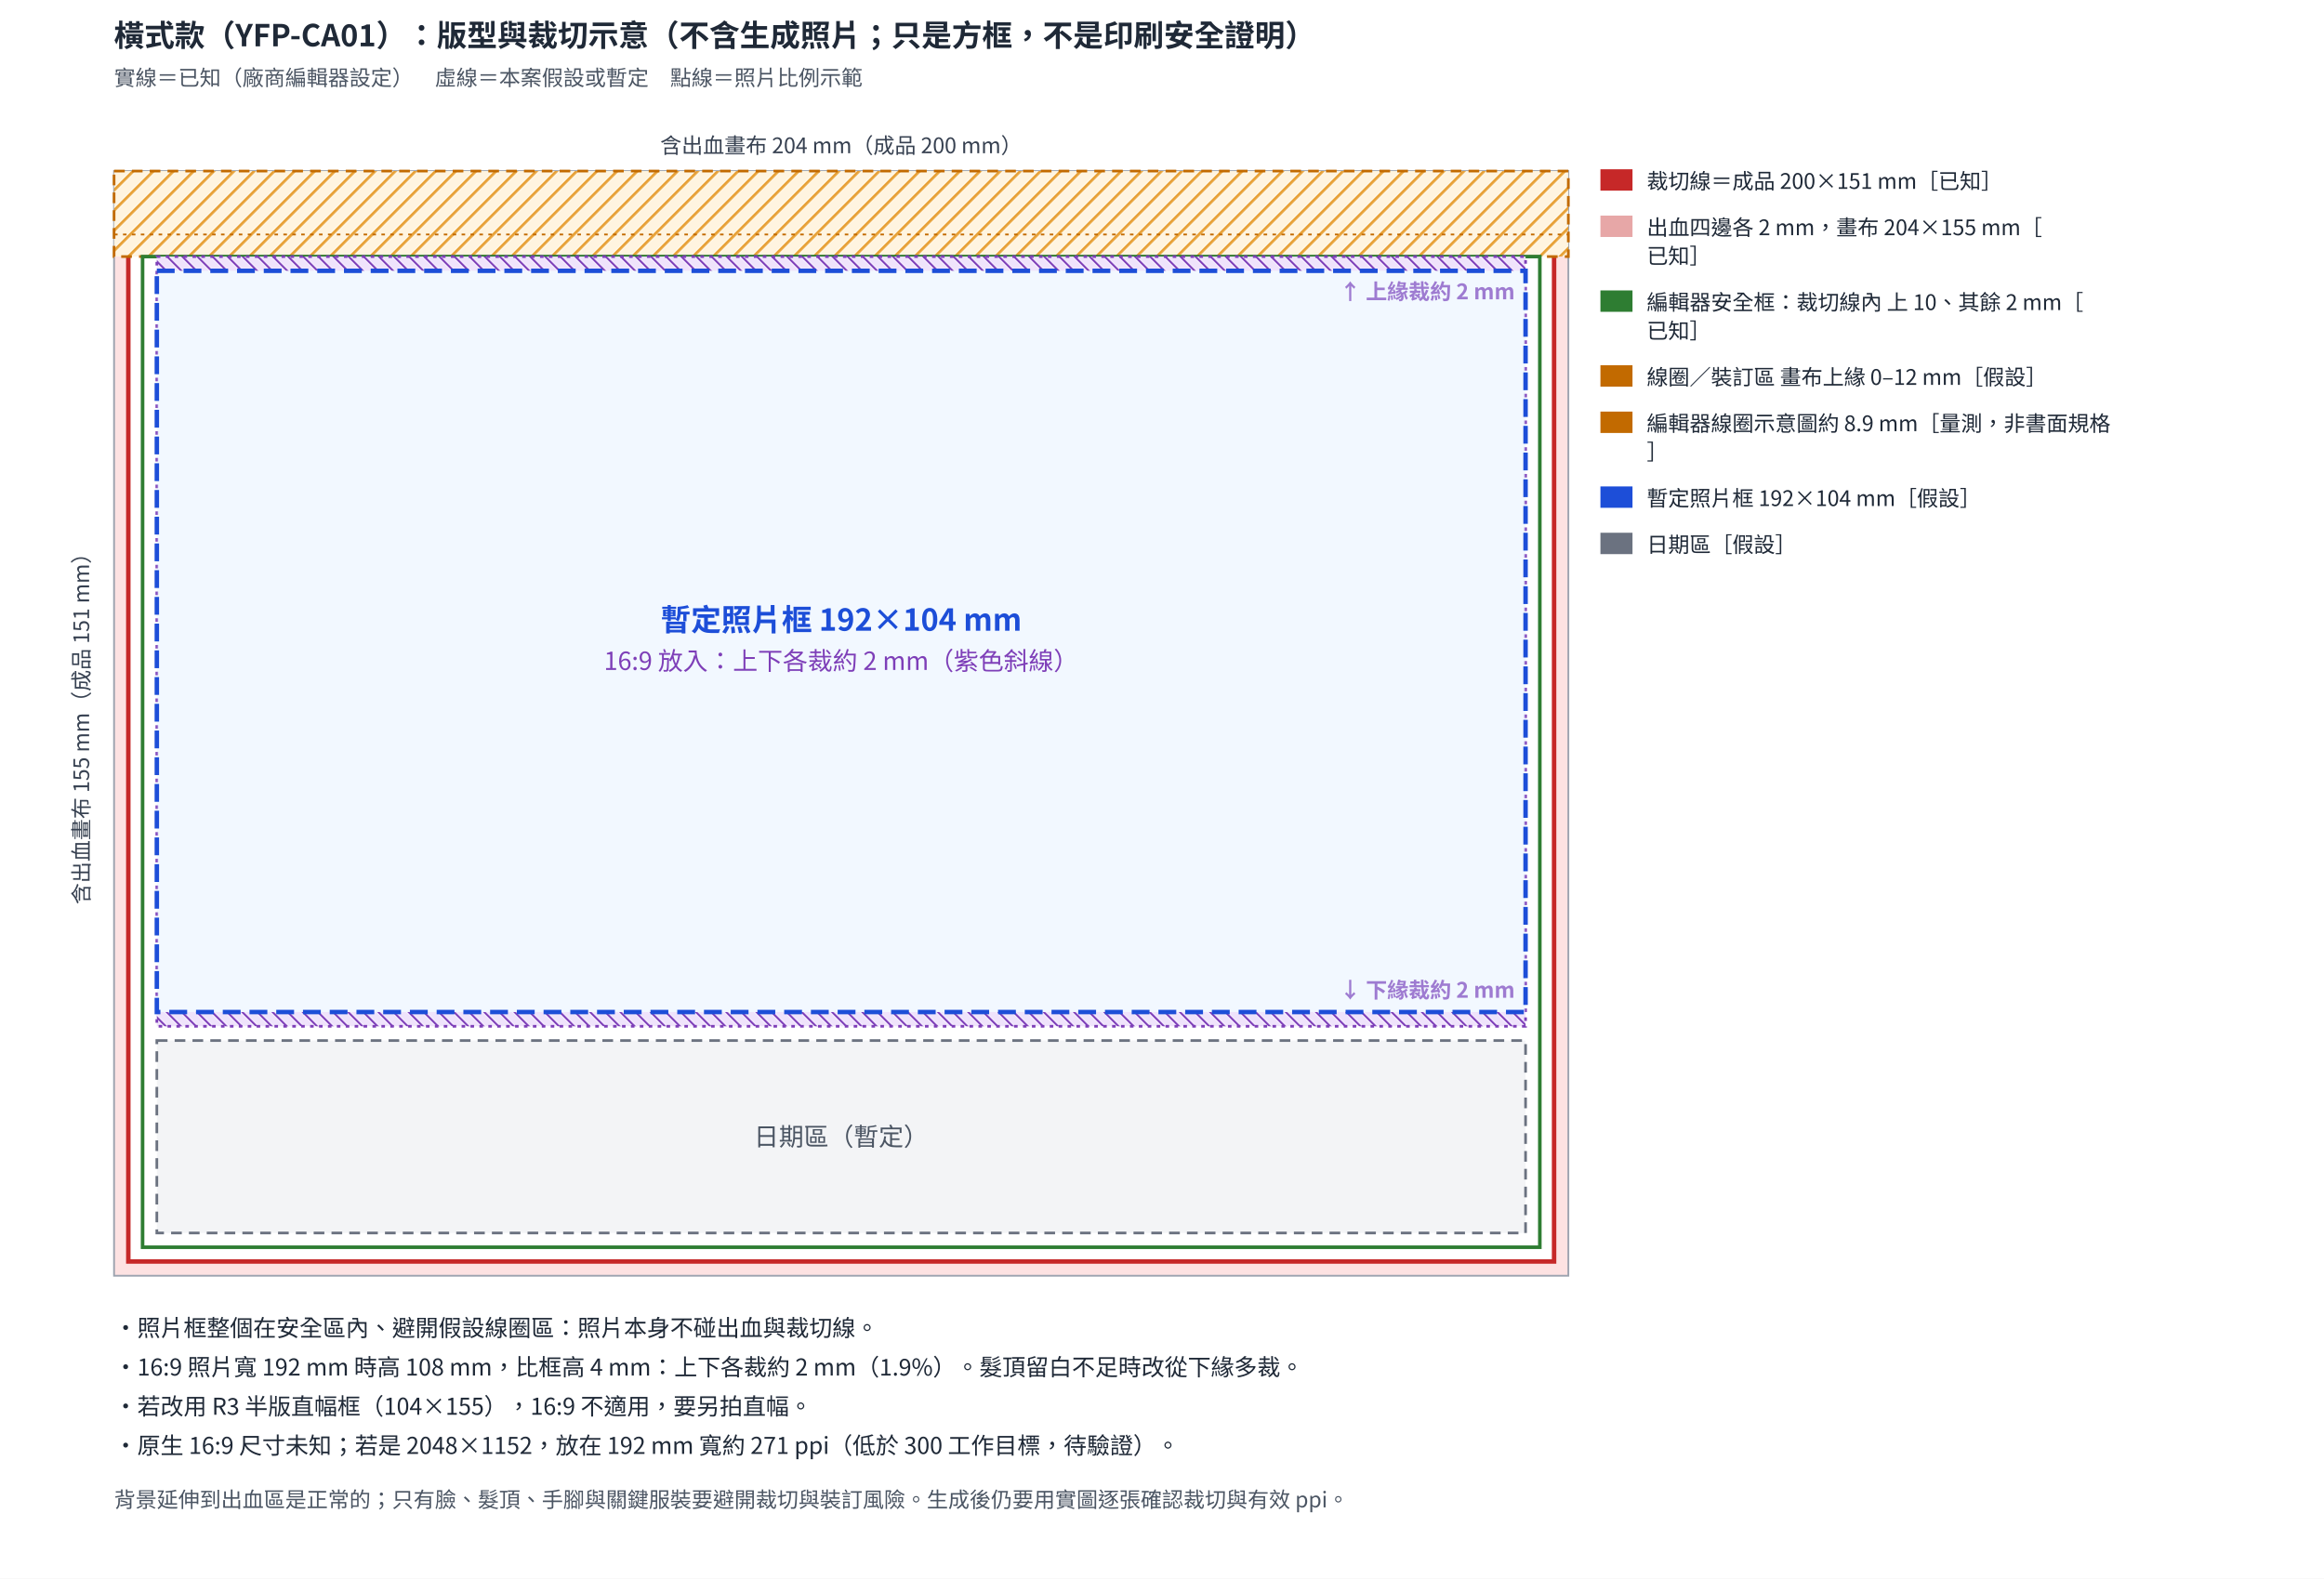
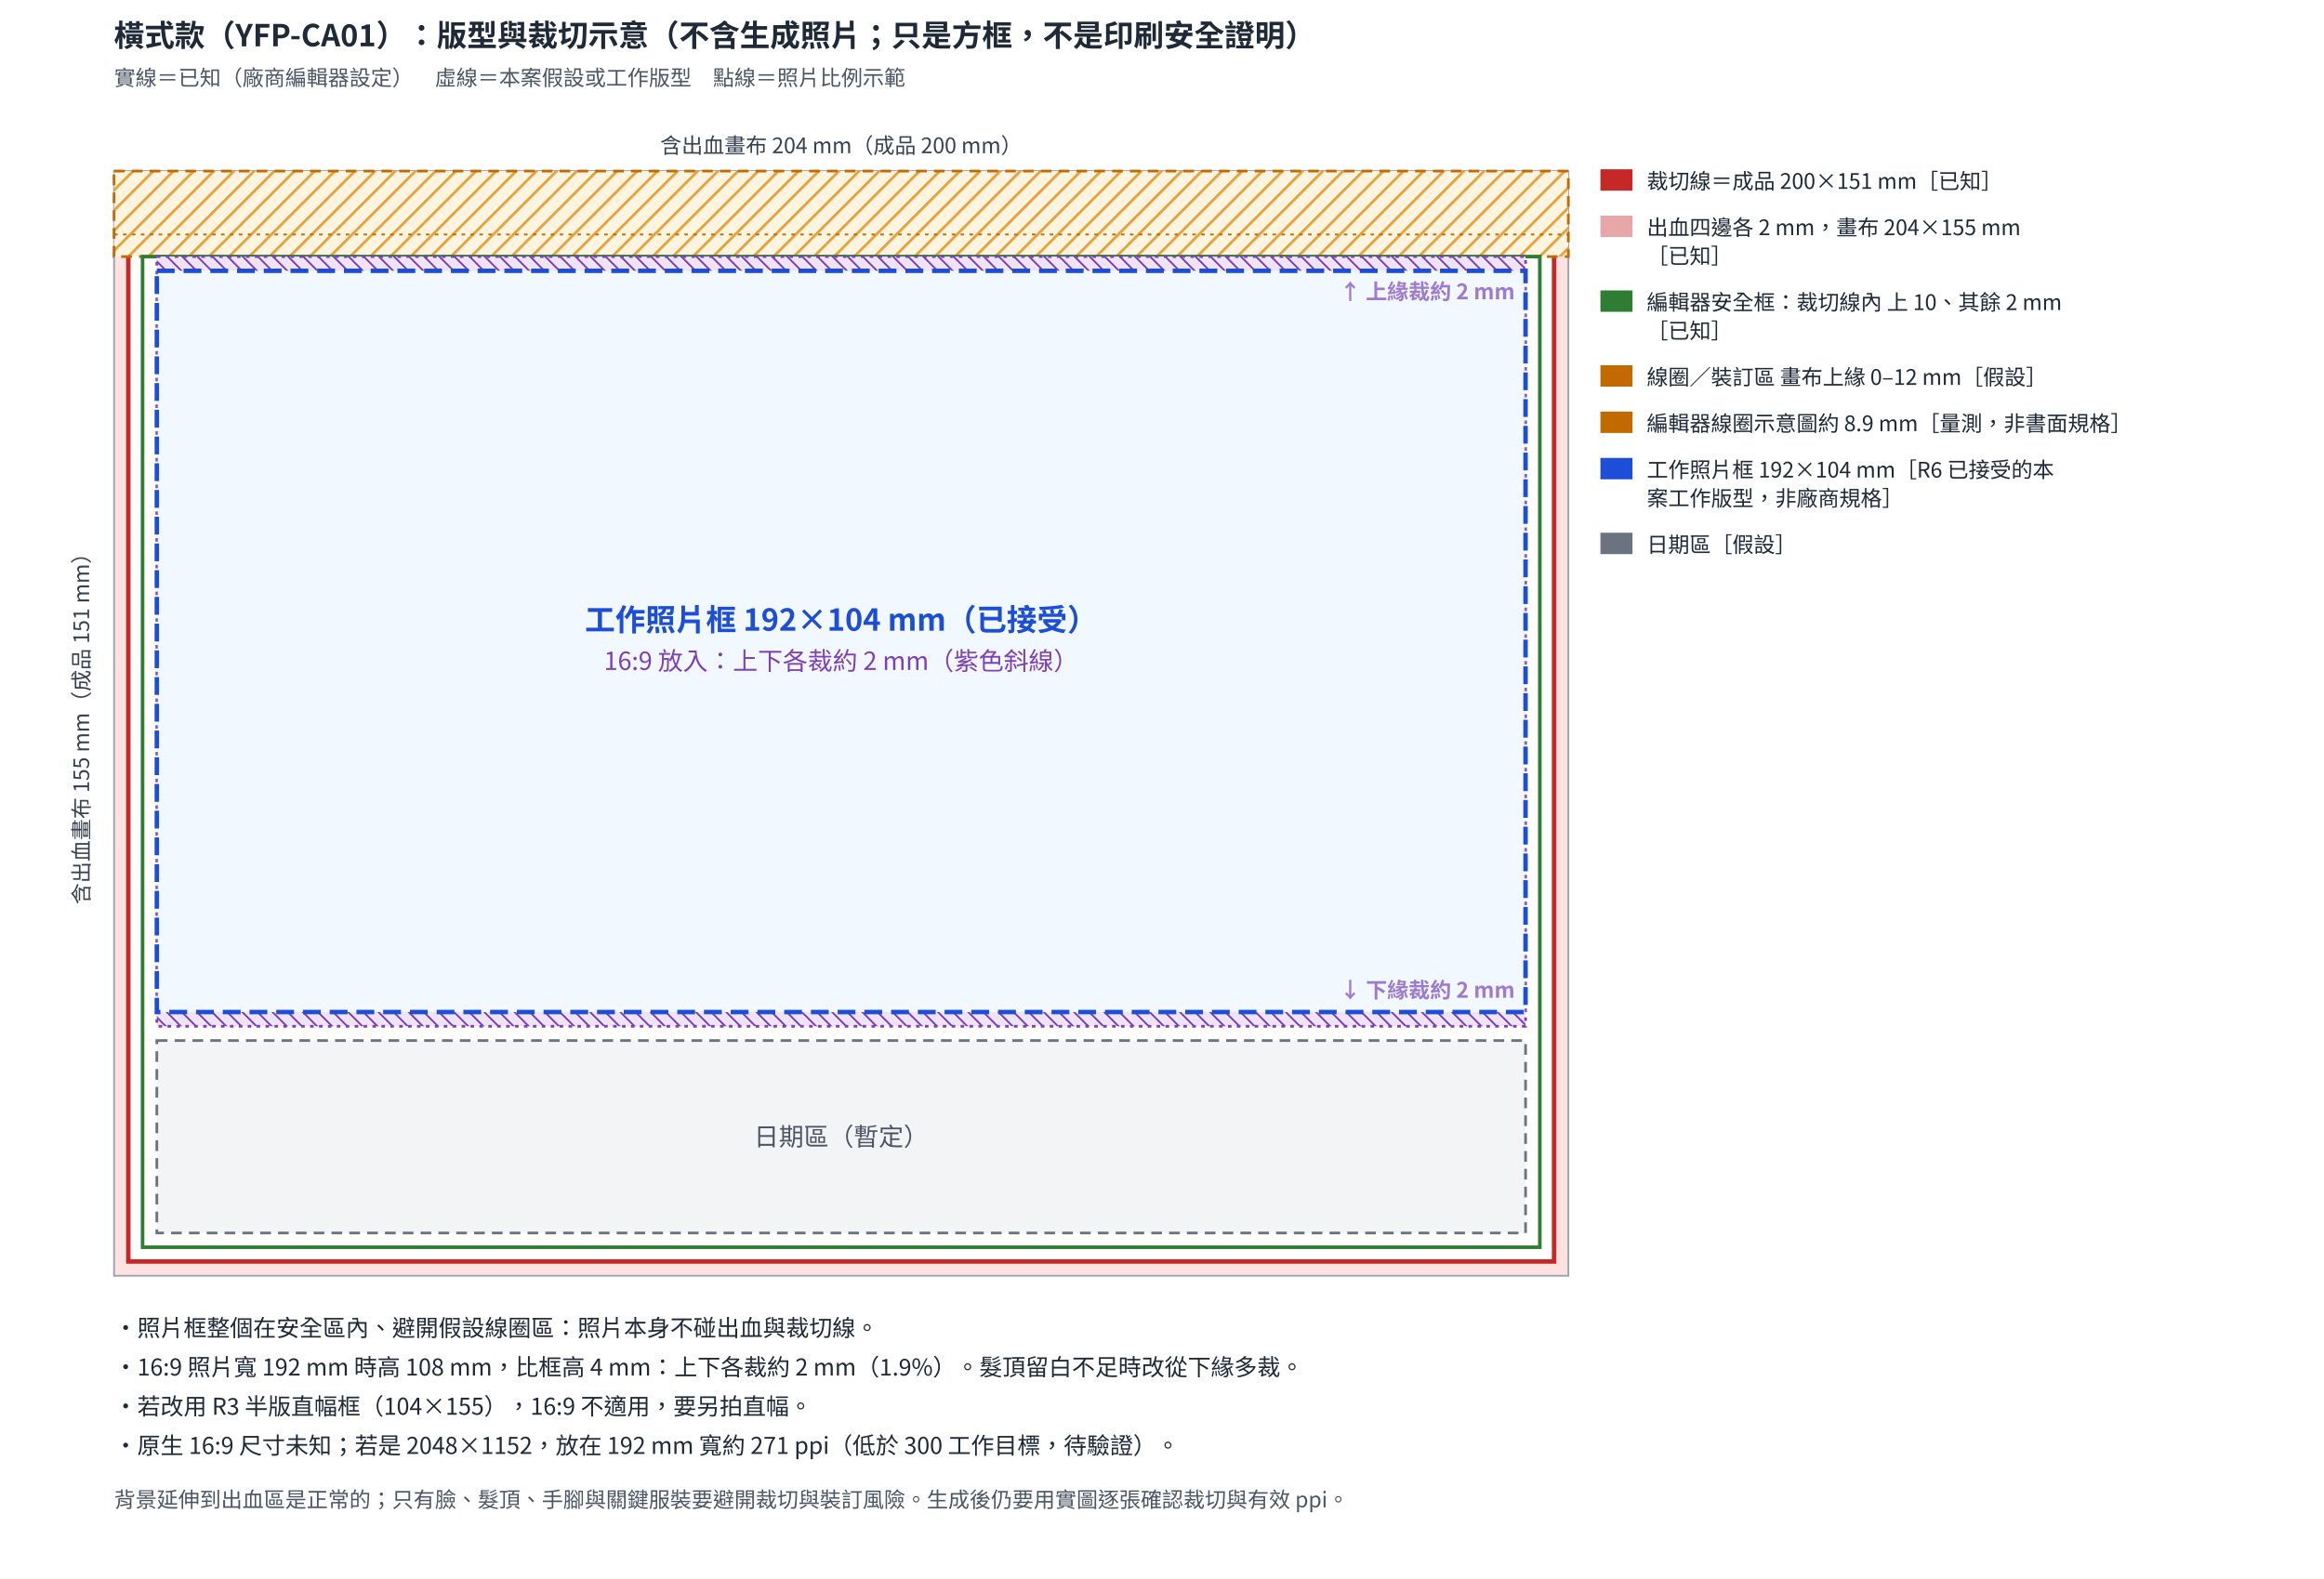
<svg xmlns="http://www.w3.org/2000/svg" width="1304" height="886" viewBox="0 0 1304 886" role="img">
  <defs>
    <pattern id="coil" width="8" height="8" patternUnits="userSpaceOnUse" patternTransform="rotate(45)">
      <rect width="8" height="8" fill="#fff4e0" />
      <line x1="0" y1="0" x2="0" y2="8" stroke="#e8a33c" stroke-width="3" />
    </pattern>
    <pattern id="cut" width="6" height="6" patternUnits="userSpaceOnUse" patternTransform="rotate(-45)">
      <rect width="6" height="6" fill="#efe3fb" />
      <line x1="0" y1="0" x2="0" y2="6" stroke="#7e3fb8" stroke-width="2" />
    </pattern>
  </defs>
  <rect x="0" y="0" width="1304" height="886" fill="#ffffff" />
  <text x="64.0" y="26.0" font-family="Noto Sans TC, Noto Sans CJK TC, PingFang TC, Microsoft JhengHei, WenQuanYi Zen Hei, sans-serif" font-size="17" font-weight="700" text-anchor="start" fill="#1f2937">橫式款（YFP-CA01）：版型與裁切示意（不含生成照片；只是方框，不是印刷安全證明）</text>
-   <text x="64.0" y="48.0" font-family="Noto Sans TC, Noto Sans CJK TC, PingFang TC, Microsoft JhengHei, WenQuanYi Zen Hei, sans-serif" font-size="12" font-weight="400" text-anchor="start" fill="#4b5563">實線＝已知（廠商編輯器設定）　虛線＝本案假設或暫定　點線＝照片比例示範</text>
+   <text x="64.0" y="48.0" font-family="Noto Sans TC, Noto Sans CJK TC, PingFang TC, Microsoft JhengHei, WenQuanYi Zen Hei, sans-serif" font-size="12" font-weight="400" text-anchor="start" fill="#4b5563">實線＝已知（廠商編輯器設定）　虛線＝本案假設或工作版型　點線＝照片比例示範</text>
  <rect x="64.0" y="96.0" width="816.0" height="620.0" fill="#fde2e2" stroke="#9ca3af" stroke-width="1" />
  <rect x="72.0" y="104.0" width="800.0" height="604.0" fill="#ffffff" stroke="#c62828" stroke-width="2.5" />
  <rect x="64.0" y="96.0" width="816.0" height="48.0" fill="url(#coil)" stroke="#c26a00" stroke-width="1.5" stroke-dasharray="6 4" />
  <line x1="64" y1="131.6" x2="880" y2="131.6" stroke="#c26a00" stroke-width="1" stroke-dasharray="2 3" />
  <rect x="80.0" y="144.0" width="784.0" height="556.0" fill="none" stroke="#2e7d32" stroke-width="2" />
  <rect x="88.0" y="144.0" width="768.0" height="8.0" fill="url(#cut)" stroke="none" stroke-width="1.5" />
  <rect x="88.0" y="568.0" width="768.0" height="8.0" fill="url(#cut)" stroke="none" stroke-width="1.5" />
  <rect x="88.0" y="144.0" width="768.0" height="432.0" fill="none" stroke="#7e3fb8" stroke-width="1.5" stroke-dasharray="2 3" />
  <text x="850.0" y="168.0" font-family="Noto Sans TC, Noto Sans CJK TC, PingFang TC, Microsoft JhengHei, WenQuanYi Zen Hei, sans-serif" font-size="12" font-weight="700" text-anchor="end" fill="#7e3fb8">↑ 上緣裁約 2 mm</text>
  <text x="850.0" y="560.0" font-family="Noto Sans TC, Noto Sans CJK TC, PingFang TC, Microsoft JhengHei, WenQuanYi Zen Hei, sans-serif" font-size="12" font-weight="700" text-anchor="end" fill="#7e3fb8">↓ 下緣裁約 2 mm</text>
  <rect x="88.0" y="152.0" width="768.0" height="416.0" fill="#dbeafe" fill-opacity="0.35" stroke="#1d4ed8" stroke-width="2.5" stroke-dasharray="10 5" />
  <rect x="88.0" y="584.0" width="768.0" height="108.0" fill="#f3f4f6" stroke="#6b7280" stroke-width="1.5" stroke-dasharray="6 4" />
  <text x="472.0" y="643.0" font-family="Noto Sans TC, Noto Sans CJK TC, PingFang TC, Microsoft JhengHei, WenQuanYi Zen Hei, sans-serif" font-size="14" font-weight="400" text-anchor="middle" fill="#4b5563">日期區（暫定）</text>
-   <text x="472.0" y="354.0" font-family="Noto Sans TC, Noto Sans CJK TC, PingFang TC, Microsoft JhengHei, WenQuanYi Zen Hei, sans-serif" font-size="17" font-weight="700" text-anchor="middle" fill="#1d4ed8">暫定照片框 192×104 mm</text>
+   <text x="472.0" y="354.0" font-family="Noto Sans TC, Noto Sans CJK TC, PingFang TC, Microsoft JhengHei, WenQuanYi Zen Hei, sans-serif" font-size="17" font-weight="700" text-anchor="middle" fill="#1d4ed8">工作照片框 192×104 mm（已接受）</text>
  <text x="472.0" y="376.0" font-family="Noto Sans TC, Noto Sans CJK TC, PingFang TC, Microsoft JhengHei, WenQuanYi Zen Hei, sans-serif" font-size="14" font-weight="400" text-anchor="middle" fill="#7e3fb8">16:9 放入：上下各裁約 2 mm（紫色斜線）</text>
  <text x="472.0" y="86.0" font-family="Noto Sans TC, Noto Sans CJK TC, PingFang TC, Microsoft JhengHei, WenQuanYi Zen Hei, sans-serif" font-size="12" font-weight="400" text-anchor="middle" fill="#374151">含出血畫布 204 mm（成品 200 mm）</text>
  <text x="50" y="406.0" font-family="Noto Sans TC, Noto Sans CJK TC, PingFang TC, Microsoft JhengHei, WenQuanYi Zen Hei, sans-serif" font-size="12" text-anchor="middle" fill="#374151" transform="rotate(-90 50 406.0)">含出血畫布 155 mm（成品 151 mm）</text>
  <rect x="898" y="95" width="18" height="12" fill="#c62828" />
  <text x="924.0" y="106.0" font-family="Noto Sans TC, Noto Sans CJK TC, PingFang TC, Microsoft JhengHei, WenQuanYi Zen Hei, sans-serif" font-size="12" font-weight="400" text-anchor="start" fill="#1f2937">裁切線＝成品 200×151 mm［已知］</text>
  <rect x="898" y="121" width="18" height="12" fill="#e7a7a7" />
-   <text x="924.0" y="132.0" font-family="Noto Sans TC, Noto Sans CJK TC, PingFang TC, Microsoft JhengHei, WenQuanYi Zen Hei, sans-serif" font-size="12" font-weight="400" text-anchor="start" fill="#1f2937">出血四邊各 2 mm，畫布 204×155 mm［</text>
-   <text x="924.0" y="148.0" font-family="Noto Sans TC, Noto Sans CJK TC, PingFang TC, Microsoft JhengHei, WenQuanYi Zen Hei, sans-serif" font-size="12" font-weight="400" text-anchor="start" fill="#1f2937">已知］</text>
+   <text x="924.0" y="132.0" font-family="Noto Sans TC, Noto Sans CJK TC, PingFang TC, Microsoft JhengHei, WenQuanYi Zen Hei, sans-serif" font-size="12" font-weight="400" text-anchor="start" fill="#1f2937">出血四邊各 2 mm，畫布 204×155 mm</text>
+   <text x="924.0" y="148.0" font-family="Noto Sans TC, Noto Sans CJK TC, PingFang TC, Microsoft JhengHei, WenQuanYi Zen Hei, sans-serif" font-size="12" font-weight="400" text-anchor="start" fill="#1f2937">［已知］</text>
  <rect x="898" y="163" width="18" height="12" fill="#2e7d32" />
-   <text x="924.0" y="174.0" font-family="Noto Sans TC, Noto Sans CJK TC, PingFang TC, Microsoft JhengHei, WenQuanYi Zen Hei, sans-serif" font-size="12" font-weight="400" text-anchor="start" fill="#1f2937">編輯器安全框：裁切線內 上 10、其餘 2 mm［</text>
-   <text x="924.0" y="190.0" font-family="Noto Sans TC, Noto Sans CJK TC, PingFang TC, Microsoft JhengHei, WenQuanYi Zen Hei, sans-serif" font-size="12" font-weight="400" text-anchor="start" fill="#1f2937">已知］</text>
+   <text x="924.0" y="174.0" font-family="Noto Sans TC, Noto Sans CJK TC, PingFang TC, Microsoft JhengHei, WenQuanYi Zen Hei, sans-serif" font-size="12" font-weight="400" text-anchor="start" fill="#1f2937">編輯器安全框：裁切線內 上 10、其餘 2 mm</text>
+   <text x="924.0" y="190.0" font-family="Noto Sans TC, Noto Sans CJK TC, PingFang TC, Microsoft JhengHei, WenQuanYi Zen Hei, sans-serif" font-size="12" font-weight="400" text-anchor="start" fill="#1f2937">［已知］</text>
  <rect x="898" y="205" width="18" height="12" fill="#c26a00" />
  <text x="924.0" y="216.0" font-family="Noto Sans TC, Noto Sans CJK TC, PingFang TC, Microsoft JhengHei, WenQuanYi Zen Hei, sans-serif" font-size="12" font-weight="400" text-anchor="start" fill="#1f2937">線圈／裝訂區 畫布上緣 0–12 mm［假設］</text>
  <rect x="898" y="231" width="18" height="12" fill="#c26a00" />
-   <text x="924.0" y="242.0" font-family="Noto Sans TC, Noto Sans CJK TC, PingFang TC, Microsoft JhengHei, WenQuanYi Zen Hei, sans-serif" font-size="12" font-weight="400" text-anchor="start" fill="#1f2937">編輯器線圈示意圖約 8.9 mm［量測，非書面規格</text>
-   <text x="924.0" y="258.0" font-family="Noto Sans TC, Noto Sans CJK TC, PingFang TC, Microsoft JhengHei, WenQuanYi Zen Hei, sans-serif" font-size="12" font-weight="400" text-anchor="start" fill="#1f2937">］</text>
-   <rect x="898" y="273" width="18" height="12" fill="#1d4ed8" />
-   <text x="924.0" y="284.0" font-family="Noto Sans TC, Noto Sans CJK TC, PingFang TC, Microsoft JhengHei, WenQuanYi Zen Hei, sans-serif" font-size="12" font-weight="400" text-anchor="start" fill="#1f2937">暫定照片框 192×104 mm［假設］</text>
+   <text x="924.0" y="242.0" font-family="Noto Sans TC, Noto Sans CJK TC, PingFang TC, Microsoft JhengHei, WenQuanYi Zen Hei, sans-serif" font-size="12" font-weight="400" text-anchor="start" fill="#1f2937">編輯器線圈示意圖約 8.9 mm［量測，非書面規格］</text>
+   <rect x="898" y="257" width="18" height="12" fill="#1d4ed8" />
+   <text x="924.0" y="268.0" font-family="Noto Sans TC, Noto Sans CJK TC, PingFang TC, Microsoft JhengHei, WenQuanYi Zen Hei, sans-serif" font-size="12" font-weight="400" text-anchor="start" fill="#1f2937">工作照片框 192×104 mm［R6 已接受的本</text>
+   <text x="924.0" y="284.0" font-family="Noto Sans TC, Noto Sans CJK TC, PingFang TC, Microsoft JhengHei, WenQuanYi Zen Hei, sans-serif" font-size="12" font-weight="400" text-anchor="start" fill="#1f2937">案工作版型，非廠商規格］</text>
  <rect x="898" y="299" width="18" height="12" fill="#6b7280" />
  <text x="924.0" y="310.0" font-family="Noto Sans TC, Noto Sans CJK TC, PingFang TC, Microsoft JhengHei, WenQuanYi Zen Hei, sans-serif" font-size="12" font-weight="400" text-anchor="start" fill="#1f2937">日期區［假設］</text>
  <text x="64.0" y="750.0" font-family="Noto Sans TC, Noto Sans CJK TC, PingFang TC, Microsoft JhengHei, WenQuanYi Zen Hei, sans-serif" font-size="13" font-weight="400" text-anchor="start" fill="#1f2937">・照片框整個在安全區內、避開假設線圈區：照片本身不碰出血與裁切線。</text>
  <text x="64.0" y="772.0" font-family="Noto Sans TC, Noto Sans CJK TC, PingFang TC, Microsoft JhengHei, WenQuanYi Zen Hei, sans-serif" font-size="13" font-weight="400" text-anchor="start" fill="#1f2937">・16:9 照片寬 192 mm 時高 108 mm，比框高 4 mm：上下各裁約 2 mm（1.9%）。髮頂留白不足時改從下緣多裁。</text>
  <text x="64.0" y="794.0" font-family="Noto Sans TC, Noto Sans CJK TC, PingFang TC, Microsoft JhengHei, WenQuanYi Zen Hei, sans-serif" font-size="13" font-weight="400" text-anchor="start" fill="#1f2937">・若改用 R3 半版直幅框（104×155），16:9 不適用，要另拍直幅。</text>
  <text x="64.0" y="816.0" font-family="Noto Sans TC, Noto Sans CJK TC, PingFang TC, Microsoft JhengHei, WenQuanYi Zen Hei, sans-serif" font-size="13" font-weight="400" text-anchor="start" fill="#1f2937">・原生 16:9 尺寸未知；若是 2048×1152，放在 192 mm 寬約 271 ppi（低於 300 工作目標，待驗證）。</text>
  <text x="64.0" y="846.0" font-family="Noto Sans TC, Noto Sans CJK TC, PingFang TC, Microsoft JhengHei, WenQuanYi Zen Hei, sans-serif" font-size="12" font-weight="400" text-anchor="start" fill="#4b5563">背景延伸到出血區是正常的；只有臉、髮頂、手腳與關鍵服裝要避開裁切與裝訂風險。生成後仍要用實圖逐張確認裁切與有效 ppi。</text>
</svg>
